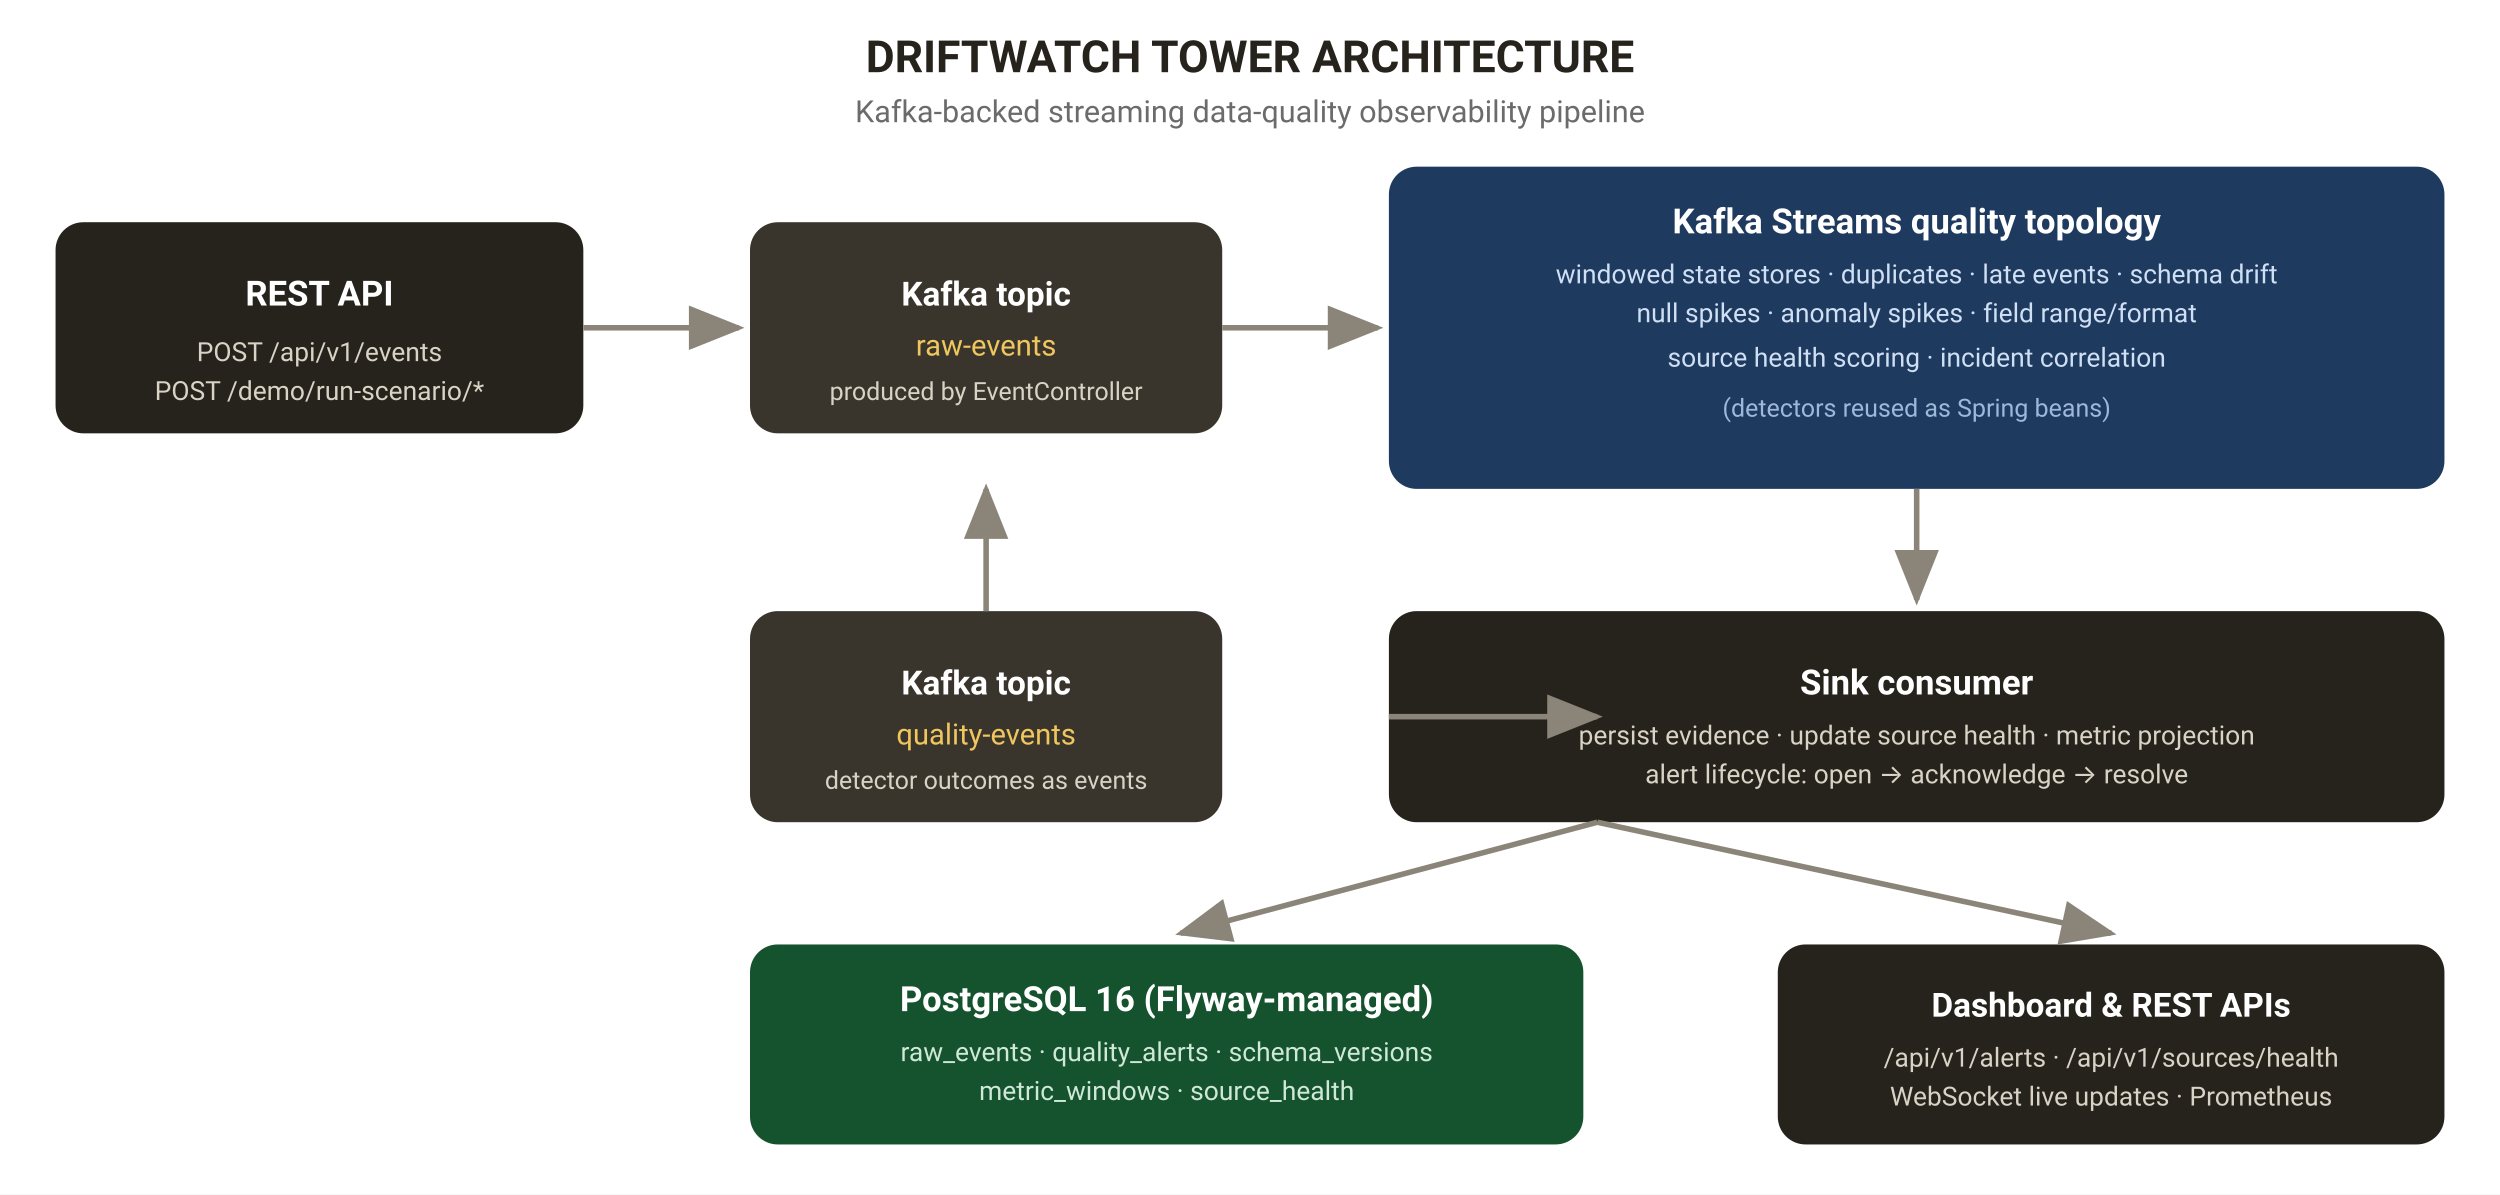
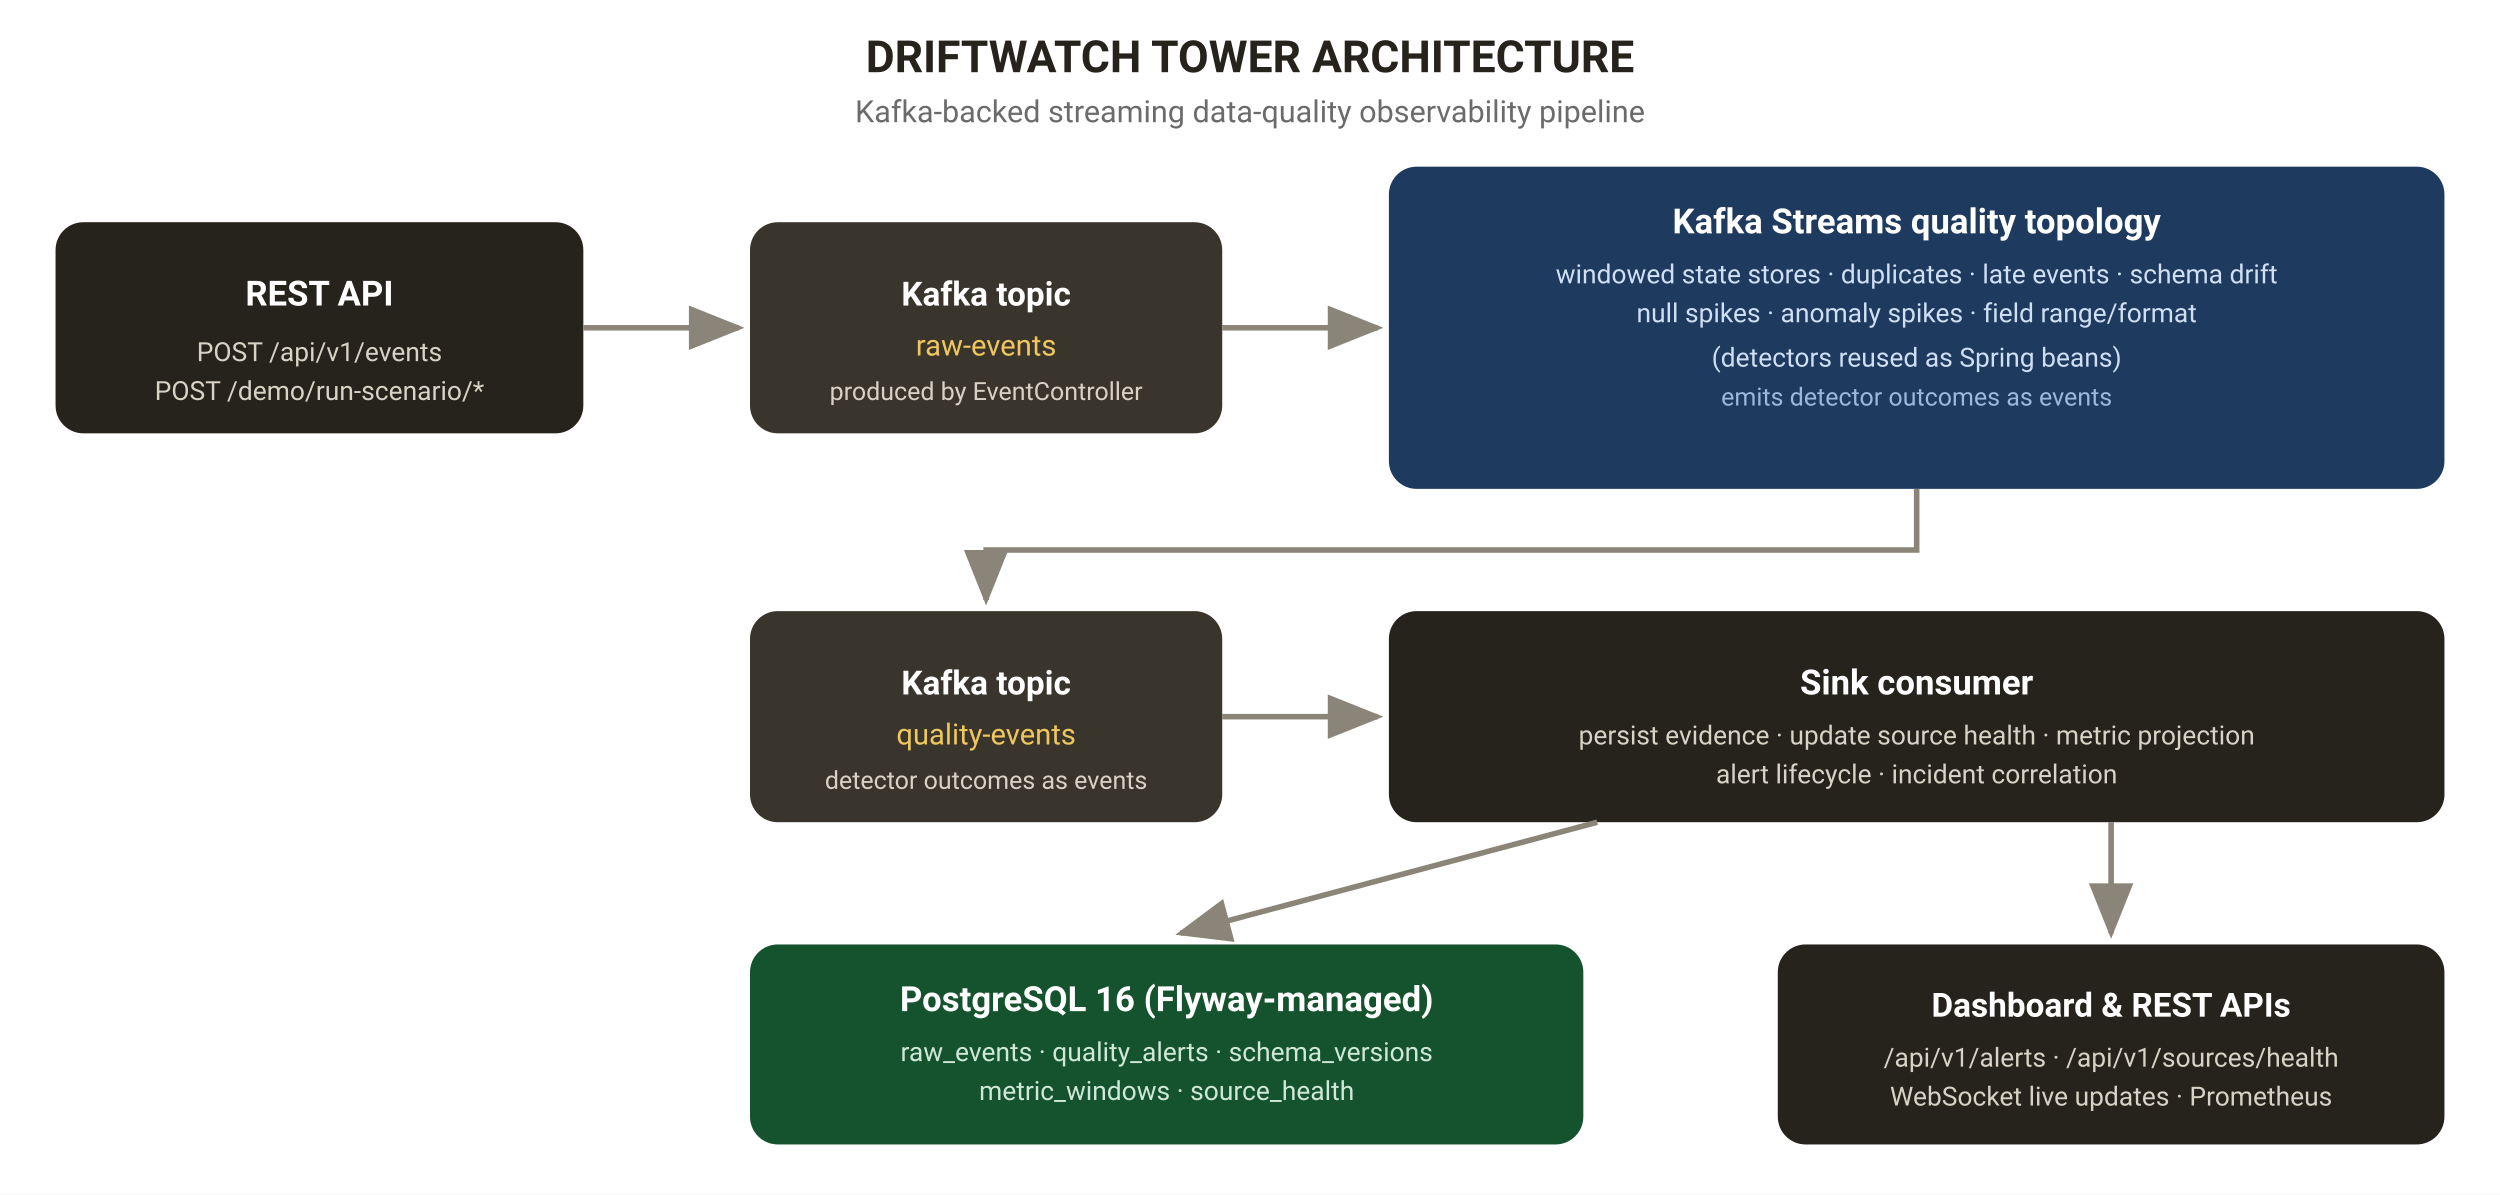
<svg xmlns="http://www.w3.org/2000/svg" viewBox="0 0 900 430" width="900" font-family="-apple-system, BlinkMacSystemFont, 'Segoe UI', Roboto, sans-serif">
  <rect width="900" height="430" fill="#ffffff" />
  <text x="450" y="26" text-anchor="middle" font-size="16" font-weight="700" fill="#26221C">DRIFTWATCH TOWER ARCHITECTURE</text>
  <text x="450" y="44" text-anchor="middle" font-size="11" fill="#6b6b6b">Kafka-backed streaming data-quality observability pipeline</text>
  <rect x="20" y="80" width="190" height="76" rx="10" fill="#26221C" />
  <text x="115" y="110" text-anchor="middle" font-size="12.5" font-weight="700" fill="#ffffff">REST API</text>
  <text x="115" y="130" text-anchor="middle" font-size="9.5" fill="#d8d3c5">POST /api/v1/events</text>
  <text x="115" y="144" text-anchor="middle" font-size="9.5" fill="#d8d3c5">POST /demo/run-scenario/*</text>
  <rect x="270" y="80" width="170" height="76" rx="10" fill="#3a352c" />
  <text x="355" y="110" text-anchor="middle" font-size="12" font-weight="700" fill="#ffffff">Kafka topic</text>
  <text x="355" y="128" text-anchor="middle" font-size="10.5" fill="#f0c75e">raw-events</text>
  <text x="355" y="144" text-anchor="middle" font-size="9" fill="#d8d3c5">produced by EventController</text>
  <rect x="500" y="60" width="380" height="116" rx="10" fill="#1f3a5f" />
  <text x="690" y="84" text-anchor="middle" font-size="12.5" font-weight="700" fill="#ffffff">Kafka Streams quality topology</text>
  <text x="690" y="102" text-anchor="middle" font-size="9.5" fill="#cfe0f5">windowed state stores · duplicates · late events · schema drift</text>
  <text x="690" y="116" text-anchor="middle" font-size="9.5" fill="#cfe0f5">null spikes · anomaly spikes · field range/format</text>
-   <text x="690" y="132" text-anchor="middle" font-size="9.5" fill="#cfe0f5">source health scoring · incident correlation</text>
-   <text x="690" y="150" text-anchor="middle" font-size="9" fill="#9db8d9">(detectors reused as Spring beans)</text>
+   <text x="690" y="132" text-anchor="middle" font-size="9.5" fill="#cfe0f5">(detectors reused as Spring beans)</text>
+   <text x="690" y="146" text-anchor="middle" font-size="9" fill="#9db8d9">emits detector outcomes as events</text>
  <rect x="270" y="220" width="170" height="76" rx="10" fill="#3a352c" />
  <text x="355" y="250" text-anchor="middle" font-size="12" font-weight="700" fill="#ffffff">Kafka topic</text>
  <text x="355" y="268" text-anchor="middle" font-size="10.5" fill="#f0c75e">quality-events</text>
  <text x="355" y="284" text-anchor="middle" font-size="9" fill="#d8d3c5">detector outcomes as events</text>
  <rect x="500" y="220" width="380" height="76" rx="10" fill="#26221C" />
  <text x="690" y="250" text-anchor="middle" font-size="12.5" font-weight="700" fill="#ffffff">Sink consumer</text>
  <text x="690" y="268" text-anchor="middle" font-size="9.5" fill="#d8d3c5">persist evidence · update source health · metric projection</text>
-   <text x="690" y="282" text-anchor="middle" font-size="9.5" fill="#d8d3c5">alert lifecycle: open → acknowledge → resolve</text>
+   <text x="690" y="282" text-anchor="middle" font-size="9.5" fill="#d8d3c5">alert lifecycle · incident correlation</text>
  <rect x="270" y="340" width="300" height="72" rx="10" fill="#14532d" />
  <text x="420" y="364" text-anchor="middle" font-size="12.5" font-weight="700" fill="#ffffff">PostgreSQL 16 (Flyway-managed)</text>
  <text x="420" y="382" text-anchor="middle" font-size="9.5" fill="#cfe8d8">raw_events · quality_alerts · schema_versions</text>
  <text x="420" y="396" text-anchor="middle" font-size="9.5" fill="#cfe8d8">metric_windows · source_health</text>
  <rect x="640" y="340" width="240" height="72" rx="10" fill="#26221C" />
  <text x="760" y="366" text-anchor="middle" font-size="12" font-weight="700" fill="#ffffff">Dashboard &amp; REST APIs</text>
  <text x="760" y="384" text-anchor="middle" font-size="9.5" fill="#d8d3c5">/api/v1/alerts · /api/v1/sources/health</text>
  <text x="760" y="398" text-anchor="middle" font-size="9.5" fill="#d8d3c5">WebSocket live updates · Prometheus</text>
  <defs>
    <marker id="arrow" markerWidth="10" markerHeight="8" refX="9" refY="4" orient="auto">
      <path d="M0,0 L10,4 L0,8 z" fill="#8a8578" />
    </marker>
  </defs>
  <line x1="210" y1="118" x2="266" y2="118" stroke="#8a8578" stroke-width="2" marker-end="url(#arrow)" />
  <line x1="440" y1="118" x2="496" y2="118" stroke="#8a8578" stroke-width="2" marker-end="url(#arrow)" />
-   <line x1="690" y1="176" x2="690" y2="216" stroke="#8a8578" stroke-width="2" marker-end="url(#arrow)" />
-   <line x1="355" y1="220" x2="355" y2="176" stroke="#8a8578" stroke-width="2" marker-end="url(#arrow)" />
-   <line x1="500" y1="258" x2="575" y2="258" stroke="#8a8578" stroke-width="2" marker-end="url(#arrow)" />
+   <polyline points="690,176 690,198 355,198 355,216" fill="none" stroke="#8a8578" stroke-width="2" marker-end="url(#arrow)" />
+   <line x1="440" y1="258" x2="496" y2="258" stroke="#8a8578" stroke-width="2" marker-end="url(#arrow)" />
  <line x1="575" y1="296" x2="425" y2="336" stroke="#8a8578" stroke-width="2" marker-end="url(#arrow)" />
-   <line x1="575" y1="296" x2="760" y2="336" stroke="#8a8578" stroke-width="2" marker-end="url(#arrow)" />
+   <line x1="760" y1="296" x2="760" y2="336" stroke="#8a8578" stroke-width="2" marker-end="url(#arrow)" />
</svg>
